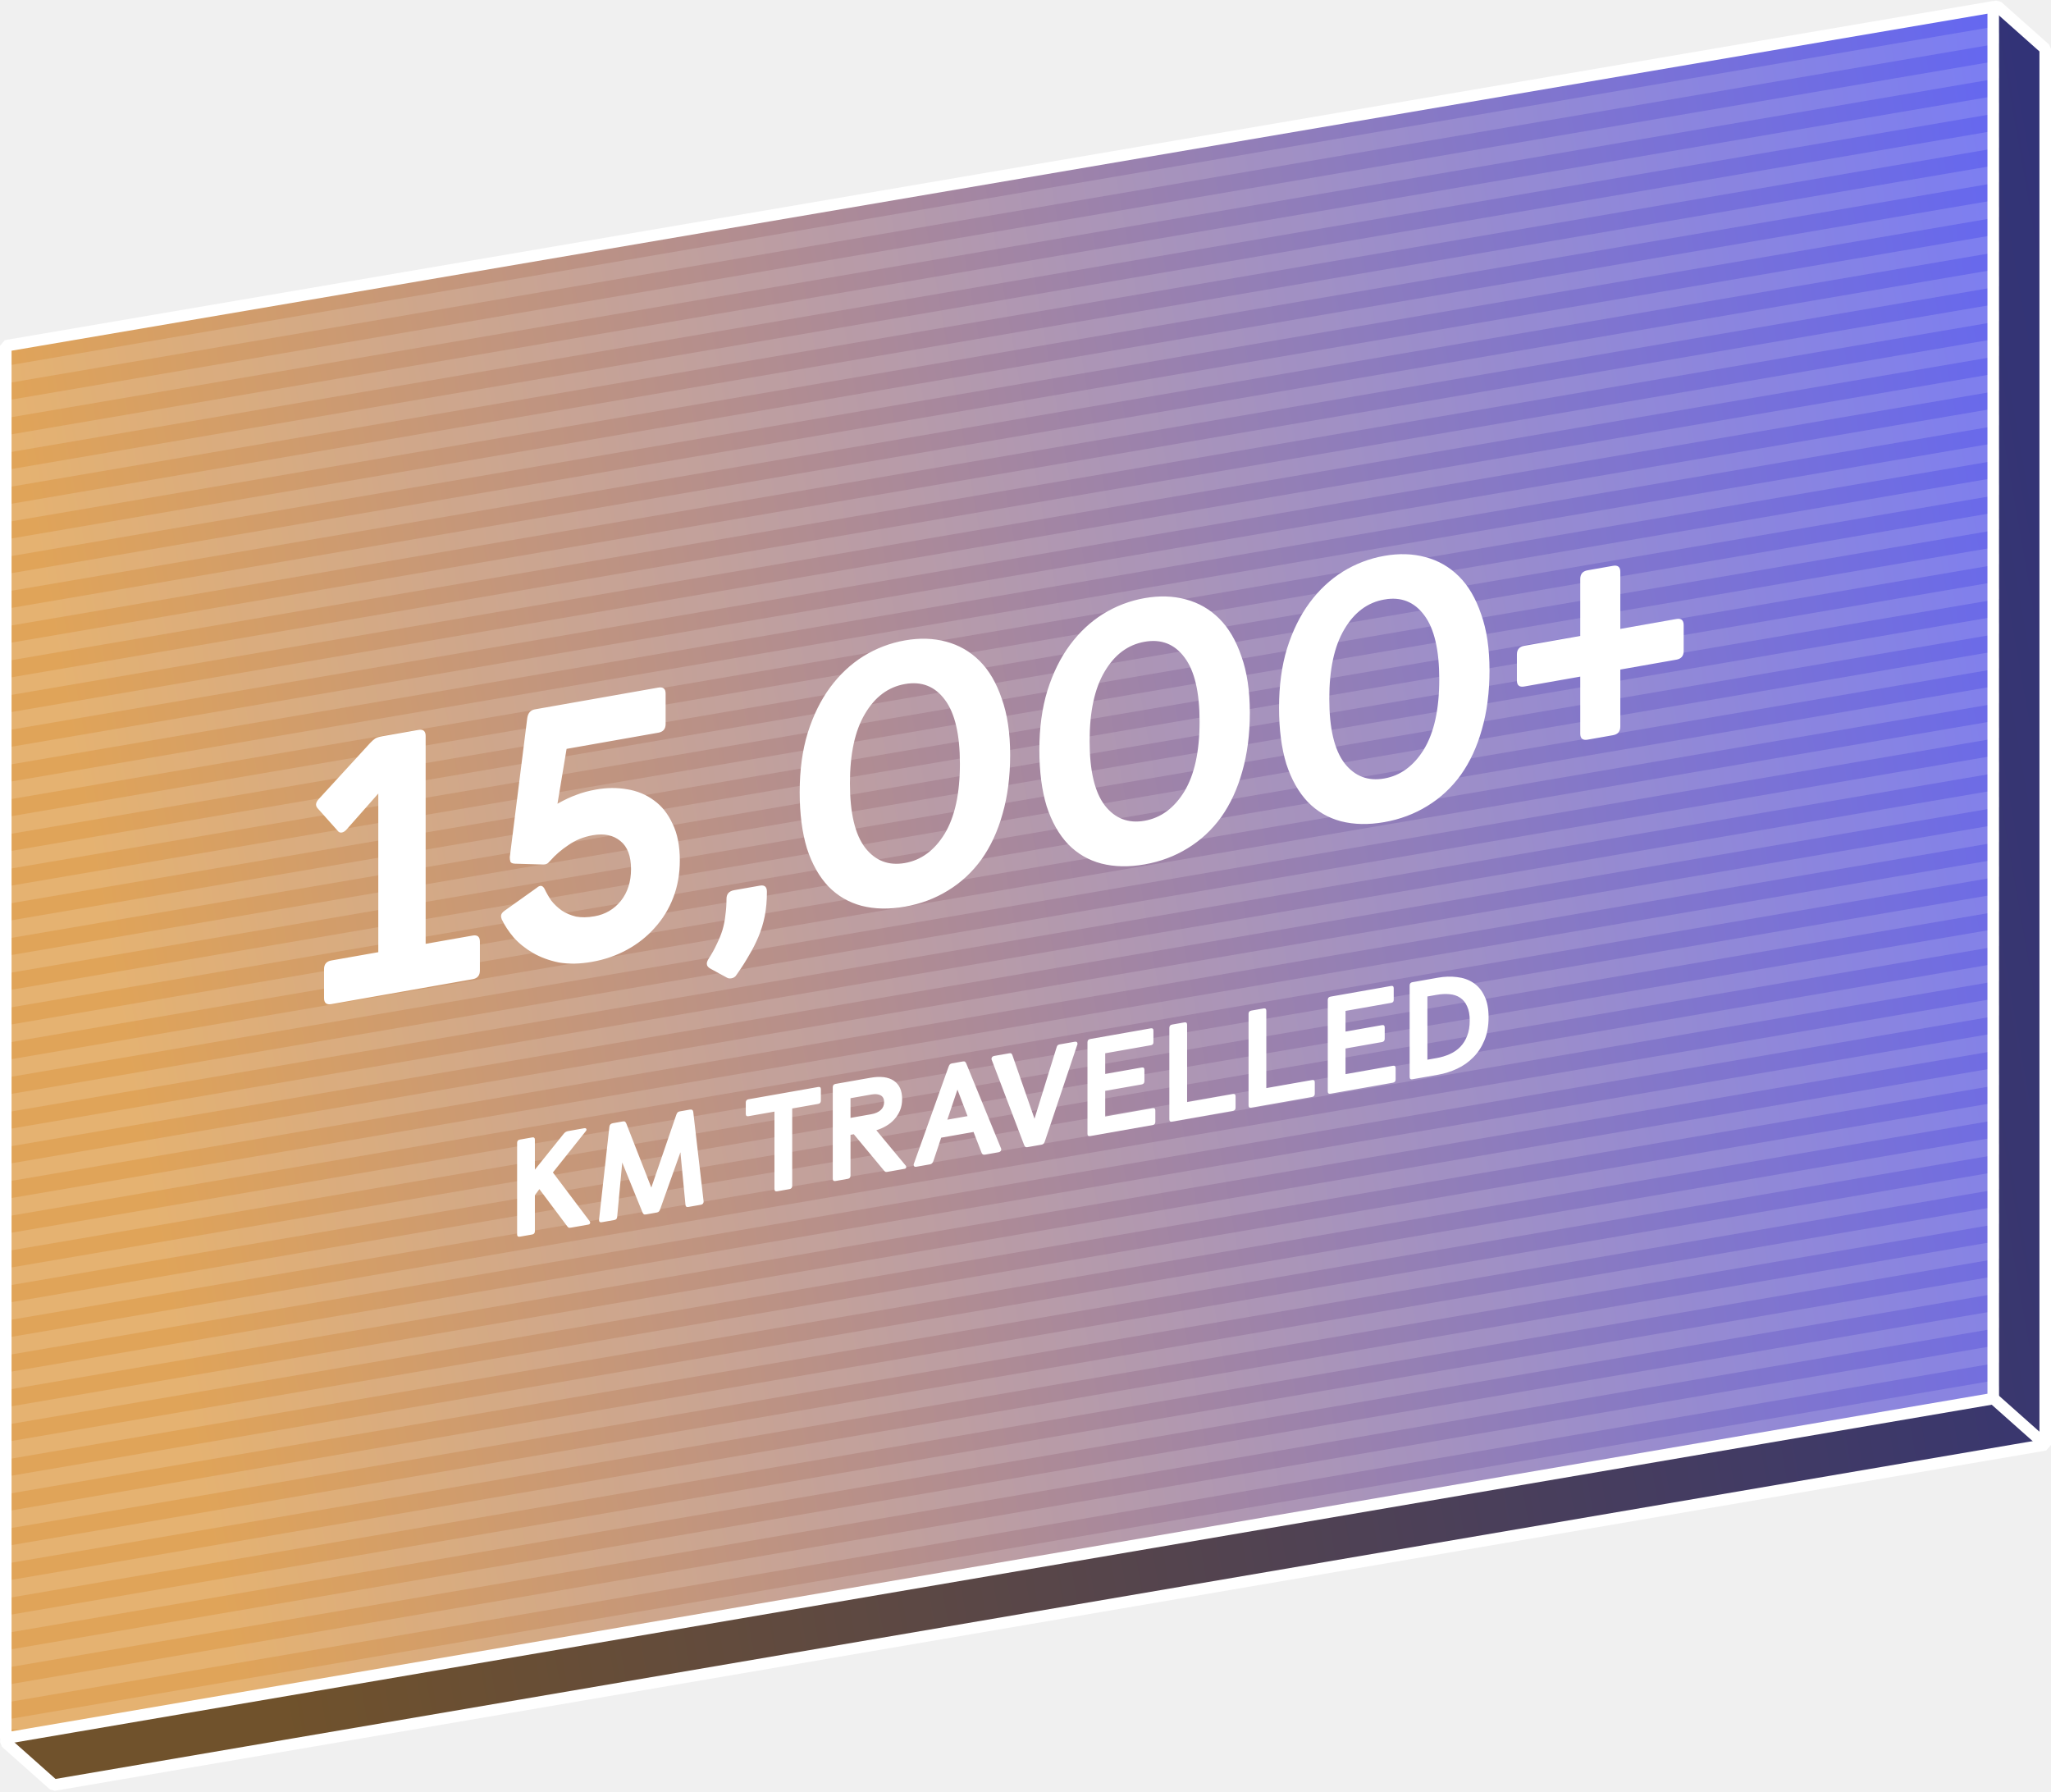
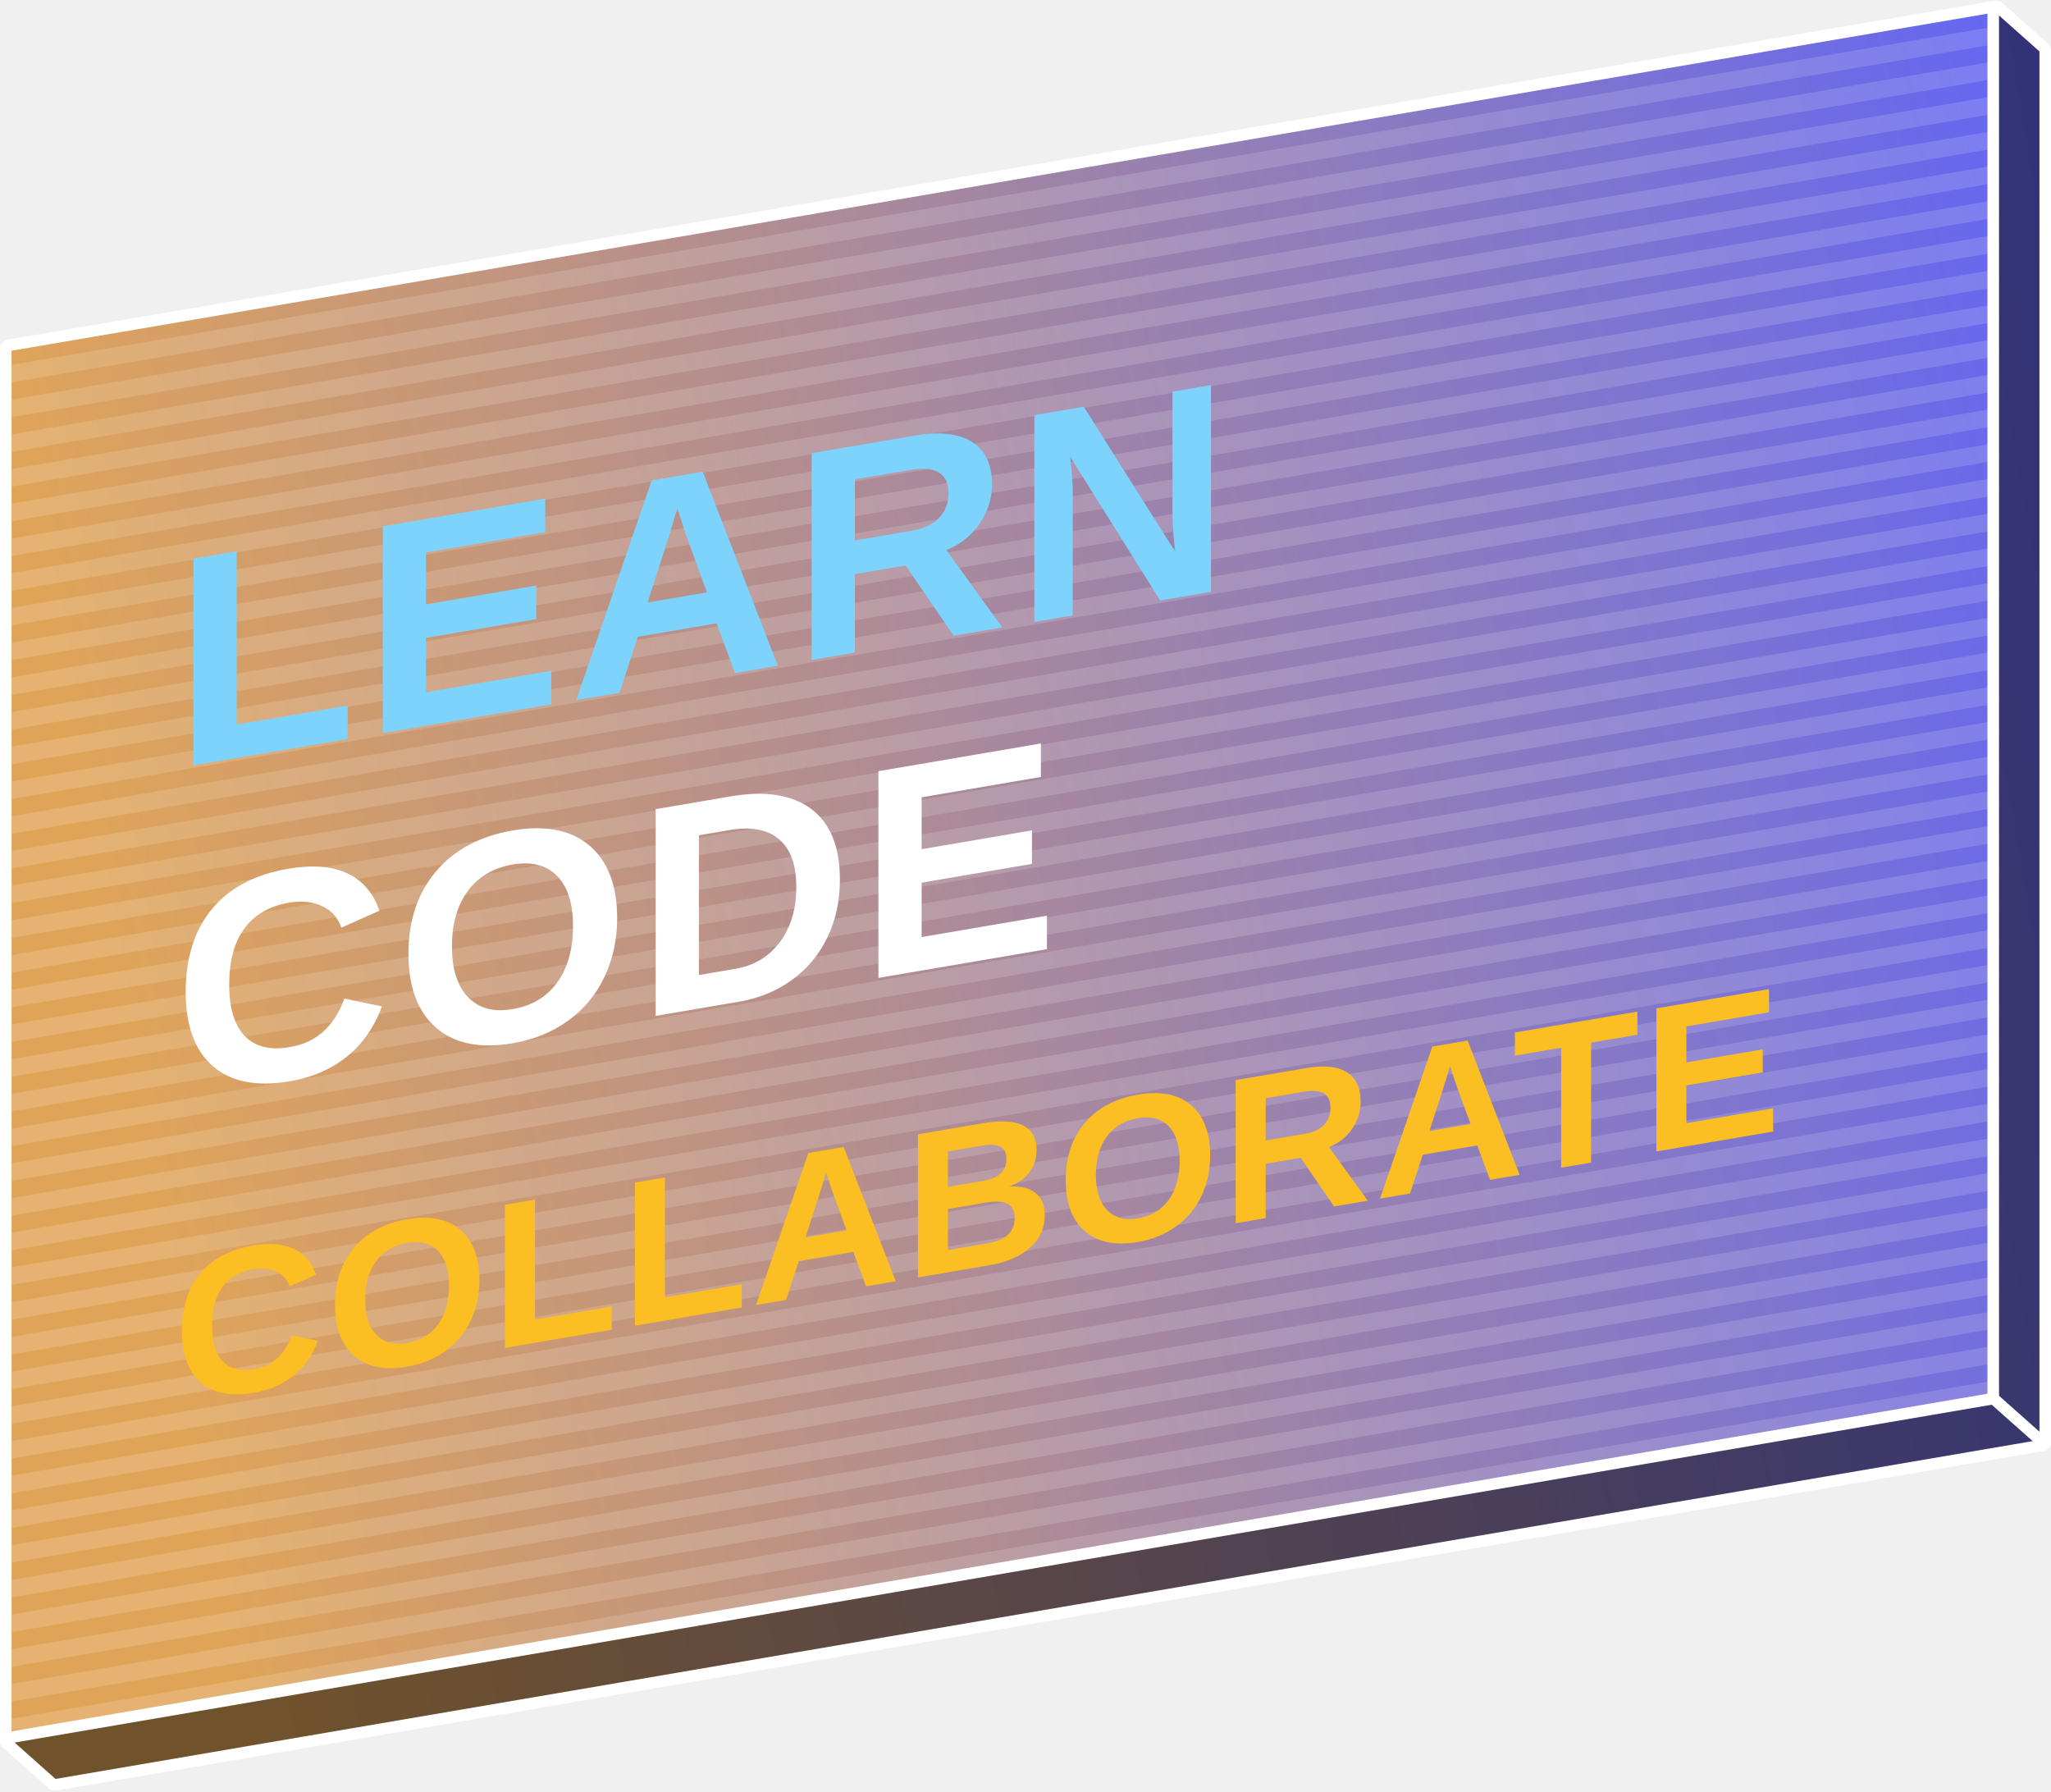
<svg xmlns="http://www.w3.org/2000/svg" xmlns:xlink="http://www.w3.org/1999/xlink" fill="none" height="310" viewBox="0 0 355 310" width="355">
  <linearGradient id="a">
    <stop offset="0" stop-color="#e0a458" />
    <stop offset="1" stop-color="#6366f1" />
  </linearGradient>
  <linearGradient id="b" gradientUnits="userSpaceOnUse" x1="9" x2="354.956" xlink:href="#a" y1="67.961" y2="7.505" />
  <linearGradient id="c" gradientUnits="userSpaceOnUse" x1="-0" x2="345.956" xlink:href="#a" y1="59.961" y2="-.495" />
  <clipPath id="d">
    <path d="m0 3h346v296.299h-346z" />
  </clipPath>
  <path d="m345.707 1.078 8.293 7.371v241.597l-344.695 58.887-8.288-7.367 8.952-233.732z" fill="url(#b)" />
  <path d="m345.707 1.078 8.293 7.371v241.597l-344.695 58.887-8.288-7.367 8.952-233.732z" fill="#000" fill-opacity=".5" />
  <g stroke="#fff">
    <path d="m345.707 1.078 8.293 7.371v241.597l-344.695 58.887-8.288-7.367 8.952-233.732z" stroke-linejoin="bevel" stroke-width="2" />
    <path d="m1 300.815v-240.964l344-58.666v240.861z" fill="url(#c)" stroke-linejoin="bevel" stroke-width="2" />
    <path d="m345 242 9 8" stroke-width="2" />
    <g clip-path="url(#d)" stroke-linejoin="bevel" stroke-width="3">
      <path d="m0 65.007 346-59.008" stroke-opacity=".15" />
      <path d="m0 62.008 346-59.008" opacity=".2" stroke-opacity=".02" />
      <path d="m0 71.015 346-59.007" stroke-opacity=".15" />
      <path d="m0 68.015 346-59.007" opacity=".2" stroke-opacity=".02" />
      <path d="m0 77.022 346-59.008" stroke-opacity=".15" />
      <path d="m0 74.022 346-59.008" opacity=".2" stroke-opacity=".02" />
      <path d="m0 83.03 346-59.007" stroke-opacity=".15" />
      <path d="m0 80.03 346-59.007" opacity=".2" stroke-opacity=".02" />
      <path d="m0 89.037 346-59.008" stroke-opacity=".15" />
      <path d="m0 86.037 346-59.008" opacity=".2" stroke-opacity=".02" />
      <path d="m0 95.045 346-59.007" stroke-opacity=".15" />
      <path d="m0 92.045 346-59.007" opacity=".2" stroke-opacity=".02" />
      <path d="m0 101.052 346-59.007" stroke-opacity=".15" />
      <path d="m0 98.052 346-59.007" opacity=".2" stroke-opacity=".02" />
      <path d="m0 107.06 346-59.008" stroke-opacity=".15" />
      <path d="m0 104.06 346-59.008" opacity=".2" stroke-opacity=".02" />
      <path d="m0 113.067 346-59.007" stroke-opacity=".15" />
      <path d="m0 110.067 346-59.007" opacity=".2" stroke-opacity=".02" />
      <path d="m0 119.075 346-59.008" stroke-opacity=".15" />
      <path d="m0 116.075 346-59.008" opacity=".2" stroke-opacity=".02" />
      <path d="m0 125.082 346-59.007" stroke-opacity=".15" />
      <path d="m0 122.082 346-59.007" opacity=".2" stroke-opacity=".02" />
      <path d="m0 131.089 346-59.007" stroke-opacity=".15" />
      <path d="m0 128.089 346-59.007" opacity=".2" stroke-opacity=".02" />
      <path d="m0 137.097 346-59.007" stroke-opacity=".15" />
      <path d="m0 134.097 346-59.007" opacity=".2" stroke-opacity=".02" />
      <path d="m0 143.105 346-59.008" stroke-opacity=".15" />
      <path d="m0 140.105 346-59.008" opacity=".2" stroke-opacity=".02" />
      <path d="m0 149.112 346-59.008" stroke-opacity=".15" />
      <path d="m0 146.112 346-59.008" opacity=".2" stroke-opacity=".02" />
      <path d="m0 155.12 346-59.008" stroke-opacity=".15" />
      <path d="m0 152.12 346-59.008" opacity=".2" stroke-opacity=".02" />
      <path d="m0 161.127 346-59.008" stroke-opacity=".15" />
      <path d="m0 158.127 346-59.008" opacity=".2" stroke-opacity=".02" />
      <path d="m0 167.134 346-59.007" stroke-opacity=".15" />
      <path d="m0 164.134 346-59.007" opacity=".2" stroke-opacity=".02" />
      <path d="m0 173.142 346-59.008" stroke-opacity=".15" />
      <path d="m0 170.142 346-59.008" opacity=".2" stroke-opacity=".02" />
      <path d="m0 179.149 346-59.007" stroke-opacity=".15" />
      <path d="m0 176.149 346-59.007" opacity=".2" stroke-opacity=".02" />
      <path d="m0 185.157 346-59.008" stroke-opacity=".15" />
      <path d="m0 182.157 346-59.008" opacity=".2" stroke-opacity=".02" />
      <path d="m0 191.164 346-59.007" stroke-opacity=".15" />
      <path d="m0 188.164 346-59.007" opacity=".2" stroke-opacity=".02" />
      <path d="m0 197.172 346-59.008" stroke-opacity=".15" />
      <path d="m0 194.172 346-59.008" opacity=".2" stroke-opacity=".02" />
      <path d="m0 203.179 346-59.007" stroke-opacity=".15" />
      <path d="m0 200.179 346-59.007" opacity=".2" stroke-opacity=".02" />
      <path d="m0 209.187 346-59.008" stroke-opacity=".15" />
      <path d="m0 206.187 346-59.008" opacity=".2" stroke-opacity=".02" />
      <path d="m0 215.194 346-59.007" stroke-opacity=".15" />
      <path d="m0 212.194 346-59.007" opacity=".2" stroke-opacity=".02" />
      <path d="m0 221.202 346-59.008" stroke-opacity=".15" />
      <path d="m0 218.202 346-59.008" opacity=".2" stroke-opacity=".02" />
      <path d="m0 227.209 346-59.008" stroke-opacity=".15" />
      <path d="m0 224.209 346-59.008" opacity=".2" stroke-opacity=".02" />
      <path d="m0 233.216 346-59.007" stroke-opacity=".15" />
      <path d="m0 230.216 346-59.007" opacity=".2" stroke-opacity=".02" />
      <path d="m0 239.224 346-59.008" stroke-opacity=".15" />
      <path d="m0 236.224 346-59.008" opacity=".2" stroke-opacity=".02" />
      <path d="m0 245.231 346-59.007" stroke-opacity=".15" />
      <path d="m0 242.231 346-59.007" opacity=".2" stroke-opacity=".02" />
      <path d="m0 251.239 346-59.008" stroke-opacity=".15" />
      <path d="m0 248.239 346-59.008" opacity=".2" stroke-opacity=".02" />
      <path d="m0 257.246 346-59.007" stroke-opacity=".15" />
      <path d="m0 254.246 346-59.007" opacity=".2" stroke-opacity=".02" />
      <path d="m0 263.254 346-59.008" stroke-opacity=".15" />
      <path d="m0 260.254 346-59.008" opacity=".2" stroke-opacity=".02" />
      <path d="m0 269.261 346-59.007" stroke-opacity=".15" />
      <path d="m0 266.261 346-59.007" opacity=".2" stroke-opacity=".02" />
      <path d="m0 275.269 346-59.008" stroke-opacity=".15" />
      <path d="m0 272.269 346-59.008" opacity=".2" stroke-opacity=".02" />
      <path d="m0 281.276 346-59.007" stroke-opacity=".15" />
      <path d="m0 278.276 346-59.007" opacity=".2" stroke-opacity=".02" />
      <path d="m0 287.284 346-59.008" stroke-opacity=".15" />
      <path d="m0 284.284 346-59.008" opacity=".2" stroke-opacity=".02" />
      <path d="m0 293.291 346-59.007" stroke-opacity=".15" />
      <path d="m0 290.291 346-59.007" opacity=".2" stroke-opacity=".02" />
      <path d="m0 299.298 346-59.007" stroke-opacity=".15" />
      <path d="m0 296.298 346-59.007" opacity=".2" stroke-opacity=".02" />
    </g>
  </g>
-   <path d="m56.087 167.725c0-.853.42-1.354 1.26-1.502l8.131-1.434v-27.456l-5.42 6.14c-.294.35-.588.552-.882.603-.294.052-.525-.035-.693-.261l-3.404-3.816c-.252-.254-.378-.51-.378-.766 0-.298.168-.626.504-.984l8.824-9.62c.336-.358.63-.623.882-.796.252-.172.672-.31 1.261-.414l6.24-1.1c.84-.149 1.261.204 1.261 1.057v35.968l8.131-1.433c.84-.149 1.26.204 1.26 1.057v4.992c0 .854-.42 1.354-1.26 1.503l-24.455 4.312c-.84.148-1.26-.205-1.26-1.058zm36.874-14.118c.168-.158.357-.255.567-.292.252-.044.483.107.693.454.336.709.735 1.406 1.198 2.093.504.636 1.113 1.211 1.828 1.725.714.472 1.534.818 2.458 1.039.924.178 1.995.16 3.214-.055 1.849-.326 3.361-1.211 4.538-2.656 1.177-1.487 1.765-3.319 1.765-5.495 0-2.262-.61-3.882-1.828-4.862-1.219-1.022-2.815-1.36-4.79-1.011-1.597.281-3.005.849-4.223 1.704-1.218.813-2.248 1.698-3.088 2.657-.126.15-.273.304-.441.462-.126.107-.294.18-.504.217-.168.029-.336.038-.504.024l-4.664-.137c-.42-.011-.693-.113-.819-.304-.084-.241-.126-.511-.126-.809l3.025-24.086c.126-.875.567-1.38 1.324-1.513l21.366-3.768c.84-.148 1.26.205 1.26 1.058v5.248c0 .853-.42 1.354-1.26 1.502l-15.883 2.801-1.576 9.494c1.218-.684 2.311-1.197 3.277-1.538.966-.384 2.122-.694 3.466-.931 1.807-.319 3.572-.332 5.294-.038 1.765.286 3.32.929 4.665 1.93 1.344.957 2.416 2.304 3.214 4.041.84 1.686 1.26 3.81 1.26 6.37 0 2.304-.378 4.44-1.134 6.408s-1.828 3.714-3.214 5.238c-1.345 1.517-2.942 2.78-4.791 3.789-1.848 1.009-3.865 1.706-6.05 2.091-2.101.37-4.013.409-5.736.115-1.681-.343-3.172-.891-4.475-1.643-1.303-.751-2.416-1.643-3.341-2.675-.882-1.039-1.576-2.09-2.08-3.153-.084-.241-.126-.426-.126-.554 0-.341.21-.655.63-.943zm30.012 14.036c-.421-.224-.631-.507-.631-.849 0-.213.063-.438.189-.673.631-.965 1.135-1.864 1.513-2.699.42-.842.756-1.669 1.009-2.482.252-.855.42-1.716.504-2.585.126-.875.189-1.804.189-2.785 0-.853.441-1.358 1.323-1.513l4.475-.789c.799-.141 1.198.215 1.198 1.069 0 1.536-.126 2.944-.378 4.226-.252 1.239-.61 2.412-1.072 3.517-.462 1.106-1.008 2.183-1.638 3.233-.589 1.043-1.261 2.1-2.017 3.172-.21.335-.378.536-.505.601-.126.107-.294.18-.504.217-.336.059-.609.022-.819-.112zm33.656-10.734c-2.731.481-5.231.431-7.5-.15-2.227-.589-4.139-1.702-5.735-3.341-1.597-1.681-2.837-3.873-3.719-6.576-.84-2.753-1.261-6.007-1.261-9.762 0-3.797.463-7.206 1.387-10.228.966-3.072 2.269-5.712 3.908-7.921 1.638-2.209 3.55-3.997 5.735-5.364 2.227-1.374 4.622-2.287 7.185-2.738 2.564-.452 4.938-.38 7.123.216 2.227.588 4.159 1.698 5.798 3.329s2.92 3.816 3.845 6.554c.966 2.689 1.449 5.931 1.449 9.729 0 3.754-.441 7.16-1.323 10.217-.841 3.007-2.059 5.632-3.656 7.877-1.596 2.201-3.529 3.993-5.798 5.374-2.227 1.374-4.706 2.302-7.438 2.784zm0-7.552c2.816-.497 5.106-2.181 6.87-5.052 1.765-2.914 2.648-6.952 2.648-12.115 0-5.077-.862-8.765-2.585-11.064-1.722-2.342-4.033-3.257-6.933-2.745-2.899.511-5.21 2.241-6.933 5.19-1.722 2.906-2.584 6.898-2.584 11.976 0 5.162.883 8.889 2.647 11.181 1.765 2.249 4.055 3.125 6.87 2.629zm41.485.237c-2.731.481-5.231.431-7.5-.15-2.227-.589-4.139-1.702-5.735-3.341-1.597-1.681-2.837-3.873-3.719-6.576-.84-2.753-1.261-6.007-1.261-9.762 0-3.797.463-7.206 1.387-10.228.966-3.072 2.269-5.712 3.908-7.921 1.638-2.209 3.55-3.997 5.735-5.363 2.227-1.374 4.622-2.287 7.185-2.739 2.564-.452 4.938-.38 7.123.216 2.227.588 4.159 1.698 5.798 3.329s2.92 3.816 3.845 6.554c.966 2.689 1.449 5.931 1.449 9.729 0 3.754-.441 7.16-1.323 10.217-.841 3.007-2.059 5.633-3.656 7.877-1.596 2.201-3.529 3.993-5.798 5.374-2.227 1.374-4.706 2.302-7.438 2.784zm0-7.552c2.816-.497 5.106-2.181 6.87-5.052 1.765-2.914 2.648-6.952 2.648-12.115 0-5.077-.862-8.765-2.585-11.064-1.722-2.341-4.033-3.257-6.933-2.745-2.899.511-5.21 2.241-6.933 5.19-1.722 2.907-2.584 6.898-2.584 11.976 0 5.162.883 8.889 2.647 11.181 1.765 2.249 4.055 3.125 6.87 2.629zm41.485.237c-2.731.481-5.231.431-7.5-.15-2.227-.588-4.139-1.702-5.735-3.34-1.597-1.682-2.837-3.874-3.719-6.577-.84-2.753-1.261-6.007-1.261-9.762 0-3.797.463-7.206 1.387-10.228.967-3.072 2.269-5.712 3.908-7.921s3.55-3.997 5.735-5.363c2.227-1.374 4.622-2.287 7.185-2.739 2.564-.452 4.938-.38 7.123.216 2.227.589 4.159 1.698 5.798 3.329 1.639 1.631 2.92 3.816 3.845 6.554.966 2.689 1.449 5.932 1.449 9.729 0 3.755-.441 7.16-1.323 10.217-.84 3.007-2.059 5.633-3.656 7.877-1.596 2.201-3.529 3.993-5.798 5.374-2.227 1.374-4.706 2.302-7.438 2.784zm0-7.552c2.816-.497 5.106-2.181 6.87-5.052 1.765-2.914 2.648-6.952 2.648-12.114 0-5.078-.862-8.766-2.584-11.065-1.723-2.341-4.034-3.257-6.934-2.745-2.899.511-5.21 2.241-6.933 5.19-1.722 2.907-2.584 6.898-2.584 11.976 0 5.162.883 8.89 2.647 11.181 1.765 2.249 4.055 3.125 6.87 2.629zm33.922-17.63-9.706 1.712c-.84.148-1.261-.205-1.261-1.058v-4.48c0-.853.421-1.354 1.261-1.502l9.706-1.712v-9.856c0-.853.42-1.354 1.261-1.502l4.412-.778c.84-.148 1.26.204 1.26 1.058v9.856l9.706-1.712c.841-.148 1.261.205 1.261 1.058v4.48c0 .853-.42 1.354-1.261 1.502l-9.706 1.712v9.856c0 .853-.42 1.354-1.26 1.502l-4.412.778c-.841.148-1.261-.204-1.261-1.058zm-184.014 80.687c0-.32.158-.508.473-.563l2.127-.375c.315-.056.473.076.473.396v5.184l4.963-6.179c.205-.276.465-.442.78-.497l2.836-.501c.126-.022.213-.005.26.051.063.037.094.095.094.175 0 .096-.031.182-.094.257l-5.72 7.176 6.358 8.431c.063.101.095.183.095.247 0 .192-.111.308-.331.347l-2.86.504c-.221.039-.386.052-.496.04-.095-.032-.197-.126-.307-.282l-4.798-6.402-.78 1.049v6.24c0 .32-.158.508-.473.564l-2.127.375c-.315.055-.473-.077-.473-.397zm15.971-2.816c.047-.328.252-.525.615-.588l1.725-.305c.173-.03.299-.012.378.054s.15.173.213.322l4.325 11.069 4.325-12.594c.063-.171.134-.304.213-.398s.205-.156.378-.186l1.726-.305c.362-.064.567.06.614.372l1.796 15.523c0 .32-.157.508-.472.564l-2.198.387c-.3.053-.457-.079-.473-.396l-.875-9.062-3.498 9.833c-.063.171-.134.303-.212.397-.079.094-.205.156-.379.187l-1.89.333c-.174.031-.3.013-.379-.053-.078-.066-.149-.174-.212-.323l-3.498-8.599-.875 9.37c-.016.323-.173.511-.472.564l-2.199.387c-.315.056-.472-.076-.472-.396zm28.57-2.59-4.491.792c-.315.056-.473-.077-.473-.397v-1.968c0-.32.158-.507.473-.563l12.054-2.125c.315-.056.473.076.473.396v1.968c0 .32-.158.508-.473.564l-4.491.791v13.392c0 .32-.157.508-.472.564l-2.127.375c-.316.055-.473-.077-.473-.397zm10.092-4.227c0-.32.158-.508.473-.564l6.027-1.062c1.749-.309 3.104-.14 4.065.507.962.646 1.442 1.706 1.442 3.178 0 .704-.118 1.348-.354 1.934-.237.57-.56 1.083-.969 1.539-.394.453-.867.841-1.419 1.162-.535.318-1.11.572-1.725.76l5.082 6.112c.063.069.094.152.094.248 0 .176-.102.282-.307.318l-2.931.517c-.173.03-.299.028-.378-.006-.079-.05-.165-.131-.26-.242l-5.2-6.259-.567.1v7.056c0 .32-.158.508-.473.563l-2.127.375c-.315.056-.473-.076-.473-.396zm6.666 4.68c.693-.122 1.236-.362 1.63-.719.394-.358.591-.816.591-1.376s-.197-.95-.591-1.168c-.394-.219-.937-.267-1.63-.145l-3.593.634v3.408zm17.703 3.071-5.602.988-1.347 4.029c-.063.171-.142.305-.236.402-.079.094-.205.156-.379.187l-2.339.412c-.316.056-.473-.077-.473-.397l6.051-16.906c.063-.172.133-.304.212-.398s.205-.156.378-.187l1.891-.333c.174-.031.3-.013.378.053.079.066.15.174.213.323l6.051 14.773c0 .32-.158.508-.473.563l-2.34.413c-.173.03-.307.014-.402-.049-.078-.066-.149-.174-.212-.323zm-4.538-2.128 3.498-.617-1.749-4.587zm7.641-10.467c0-.32.157-.508.473-.564l2.623-.462c.173-.031.292-.012.355.057.078.066.141.175.189.327l3.805 10.945 3.805-12.287c.048-.168.103-.298.166-.389.079-.094.205-.156.378-.187l2.623-.462c.316-.056.473.076.473.396l-5.649 16.836c-.063.171-.134.304-.212.398-.079.094-.197.154-.355.182l-2.458.434c-.158.027-.276.008-.355-.058-.078-.066-.149-.173-.212-.322zm16.614-2.93c0-.32.157-.508.473-.563l10.47-1.846c.315-.056.473.076.473.396v2.016c0 .288-.142.457-.426.507l-7.918 1.396v3.576l6.311-1.112c.315-.056.473.076.473.396v1.968c0 .32-.158.508-.473.564l-6.311 1.112v4.44l8.202-1.446c.315-.055.473.077.473.397v1.968c0 .32-.158.508-.473.563l-10.801 1.905c-.316.055-.473-.077-.473-.397zm14.172-2.499c0-.32.157-.507.473-.563l2.127-.375c.315-.056.472.077.472.397v13.392l7.918-1.397c.315-.055.473.077.473.397v1.968c0 .32-.158.508-.473.563l-10.517 1.855c-.316.056-.473-.077-.473-.397zm13.71-2.417c0-.32.158-.508.473-.564l2.127-.375c.315-.055.473.077.473.397v13.392l7.918-1.396c.315-.056.472.077.472.397v1.968c0 .32-.157.507-.472.563l-10.518 1.854c-.315.056-.473-.076-.473-.396zm13.711-2.418c0-.32.157-.507.472-.563l10.471-1.846c.315-.056.472.076.472.396v2.016c0 .288-.141.457-.425.507l-7.918 1.397v3.576l6.311-1.113c.315-.056.473.076.473.396v1.968c0 .32-.158.508-.473.564l-6.311 1.113v4.44l8.202-1.447c.315-.055.472.077.472.397v1.968c0 .32-.157.508-.472.563l-10.802 1.905c-.315.056-.472-.077-.472-.397zm14.172-2.499c0-.32.157-.507.472-.563l4.444-.783c1.134-.2 2.229-.234 3.285-.1 1.056.118 1.985.442 2.789.972.819.528 1.465 1.286 1.938 2.275.489.97.733 2.207.733 3.711 0 1.52-.244 2.859-.733 4.017-.473 1.139-1.119 2.117-1.938 2.933-.804.814-1.733 1.466-2.789 1.956s-2.151.836-3.285 1.036l-4.444.783c-.315.056-.472-.077-.472-.397zm4.656 12.571c.819-.144 1.583-.375 2.292-.692s1.316-.736 1.82-1.257c.505-.521.898-1.15 1.182-1.888.299-.757.449-1.639.449-2.647s-.15-1.83-.449-2.465c-.284-.654-.685-1.151-1.205-1.492-.505-.343-1.111-.548-1.82-.615-.694-.069-1.45-.032-2.269.112l-1.584.28v10.944z" fill="#fff" />
+   <g transform="matrix(1,-0.170541,0,1,0,0.17054)">
+     <text x="30" y="138" font-family="'Arial','Helvetica Neue',Helvetica,sans-serif" font-size="52" font-weight="900" letter-spacing="1" fill="#7DD3FC">LEARN</text>
+     <text x="30" y="195" font-family="'Arial','Helvetica Neue',Helvetica,sans-serif" font-size="52" font-weight="900" letter-spacing="1" fill="#FFFFFF">CODE</text>
+     <text x="30" y="248" font-family="'Arial','Helvetica Neue',Helvetica,sans-serif" font-size="36" font-weight="900" letter-spacing="0.5" fill="#FBBF24">COLLABORATE</text>
+   </g>
</svg>
